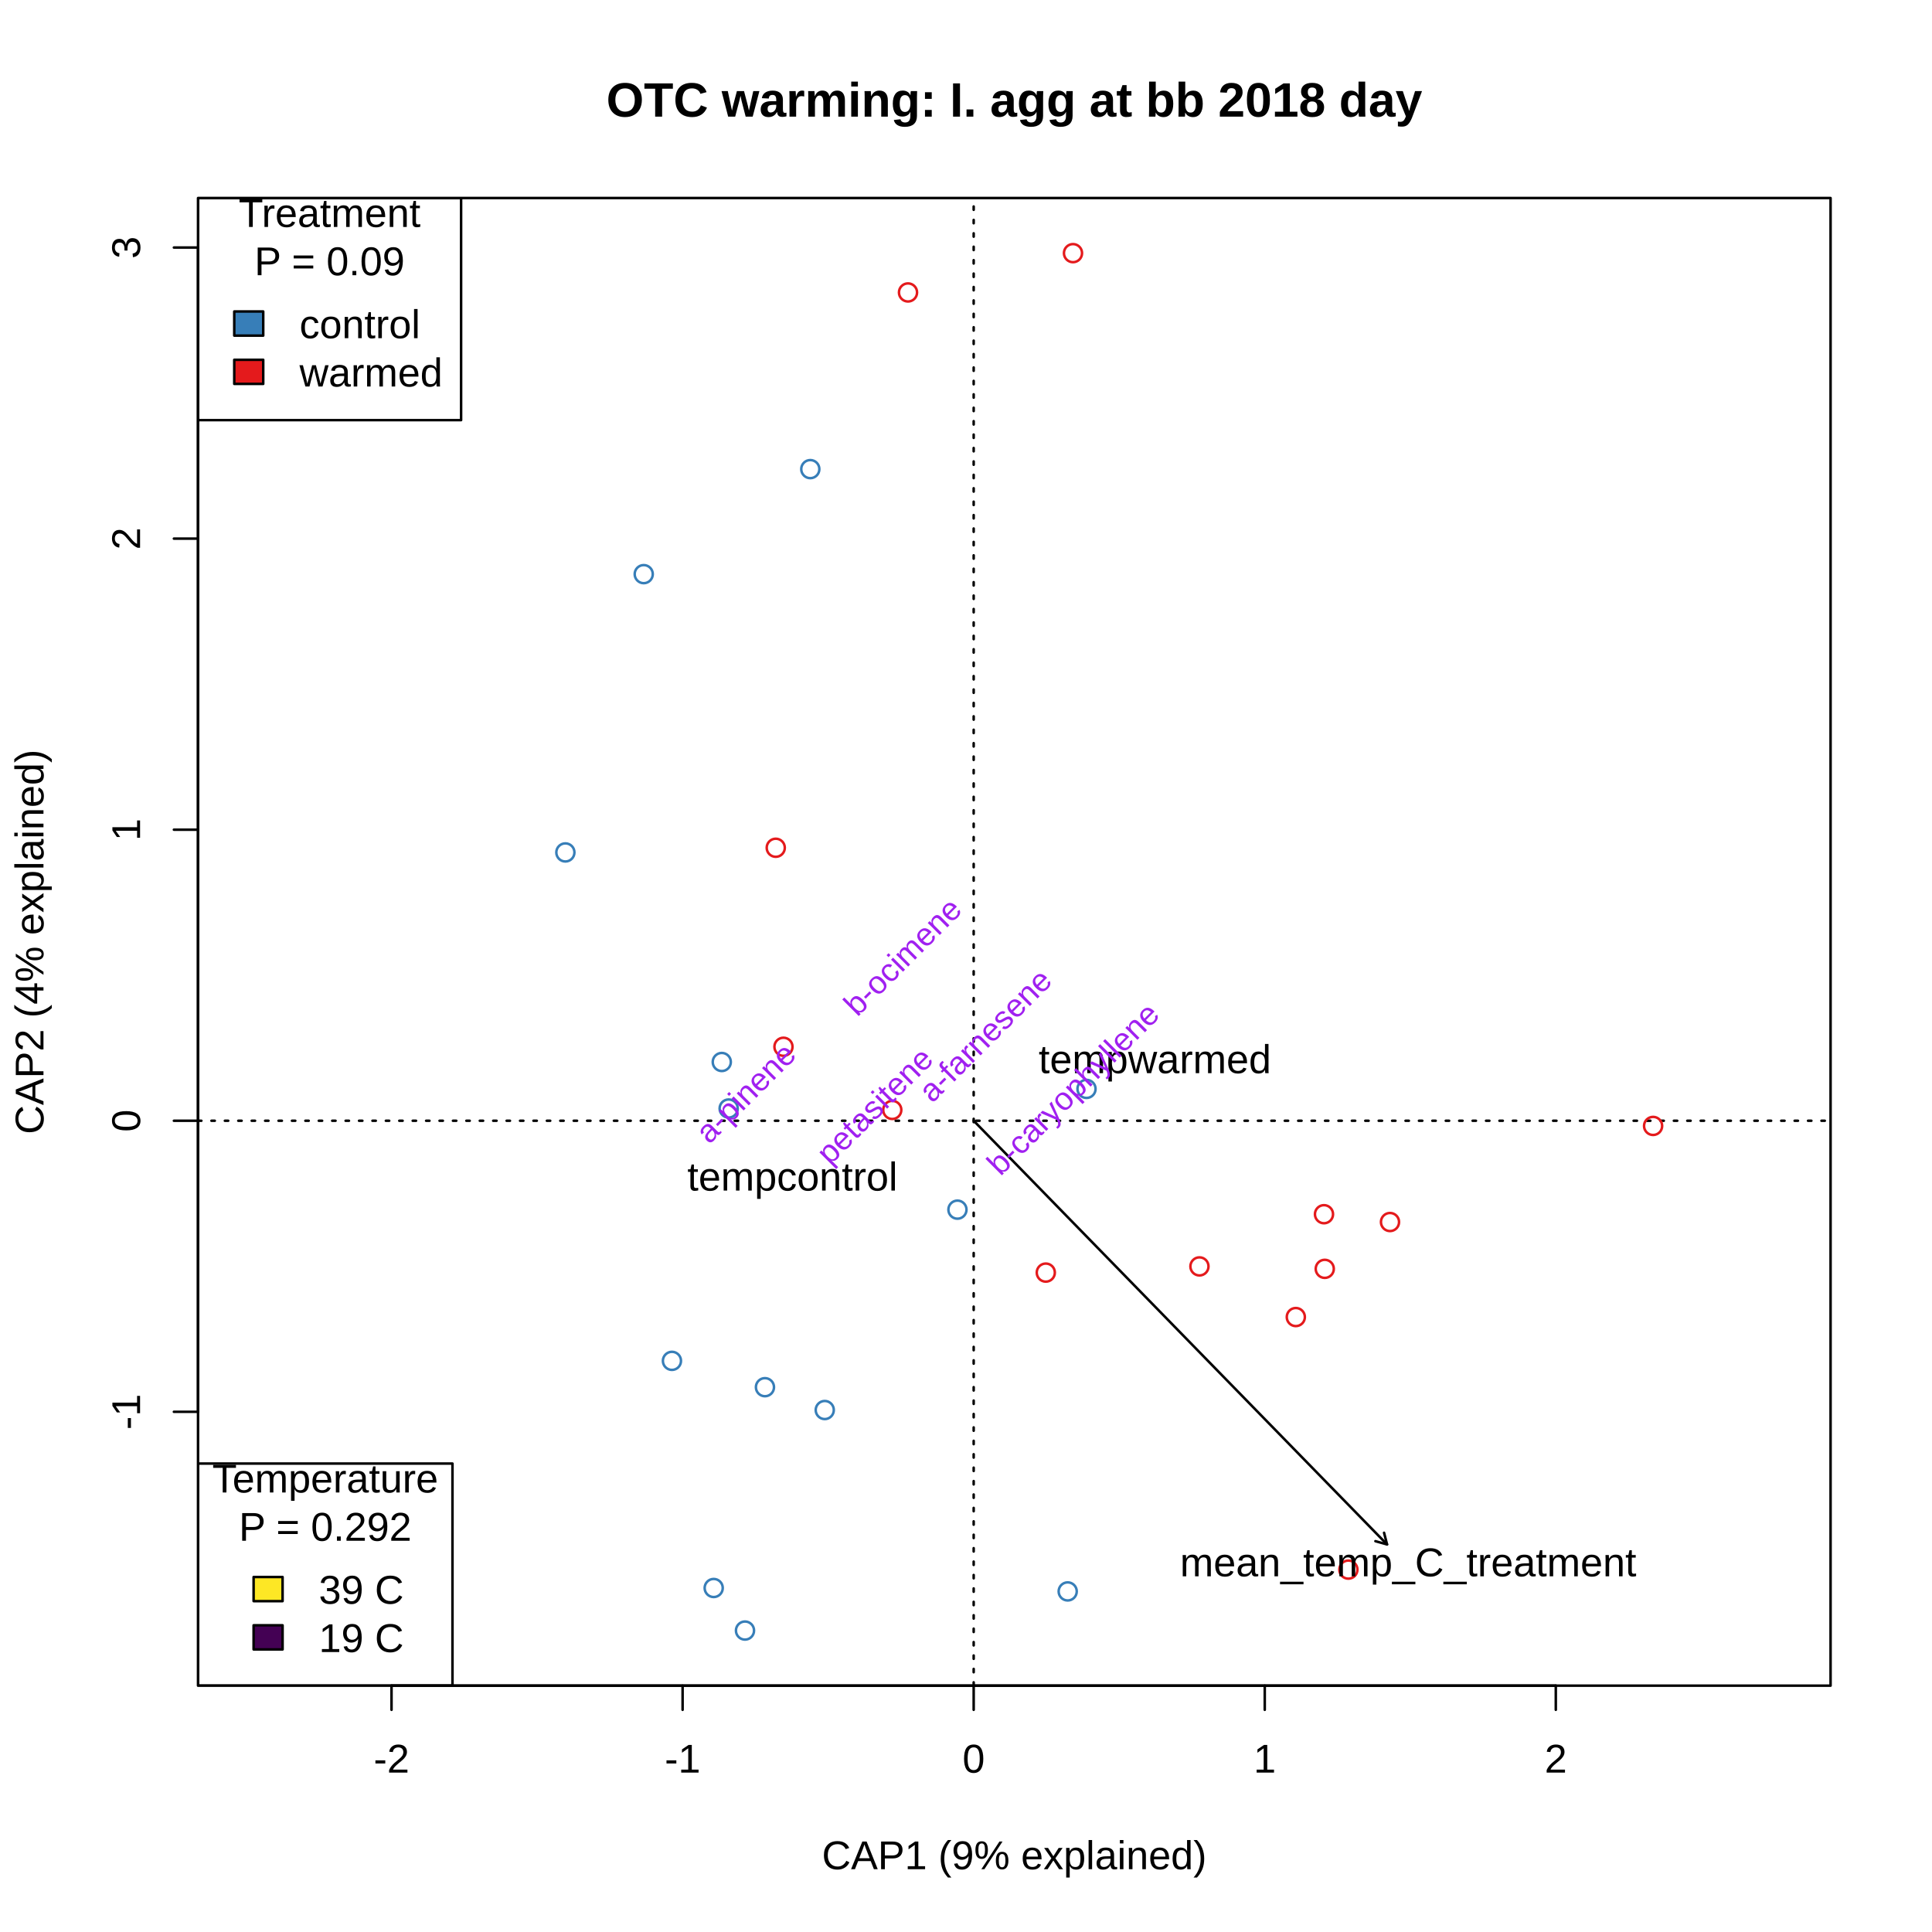
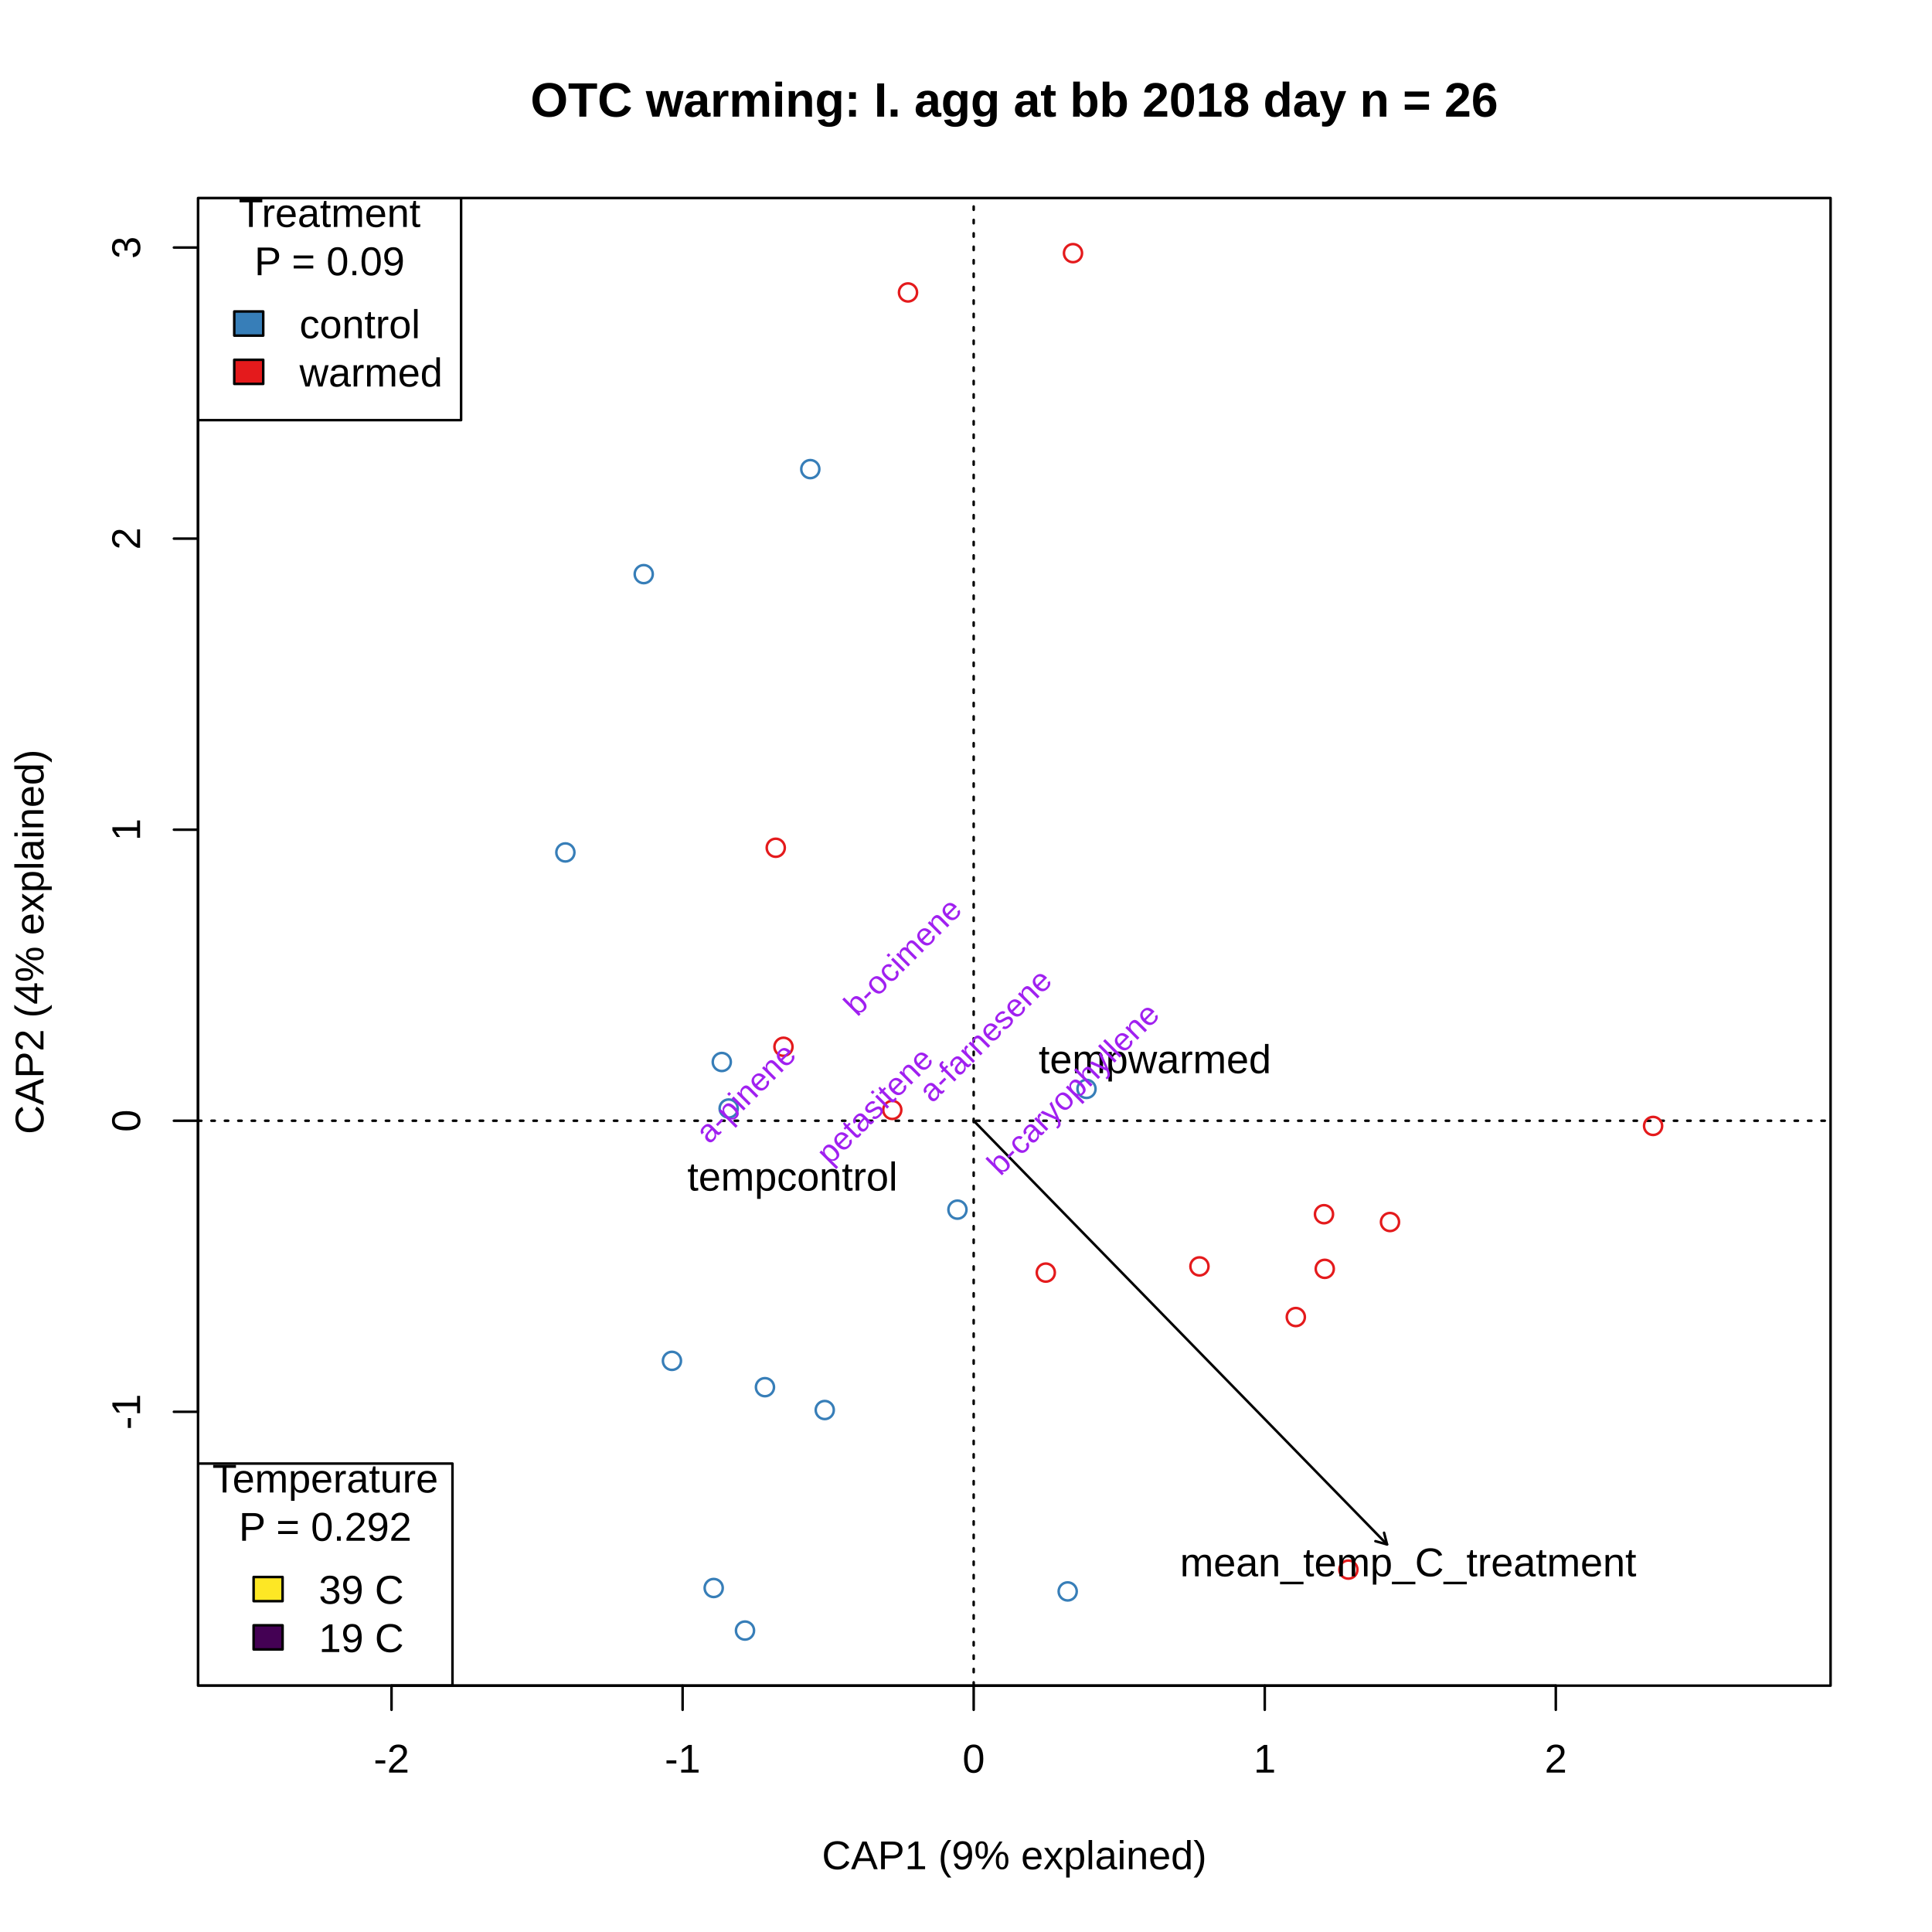
<svg xmlns="http://www.w3.org/2000/svg" class="svglite" width="576.00pt" height="576.00pt" viewBox="0 0 576.00 576.00">
  <defs>
    <style type="text/css">
    .svglite line, .svglite polyline, .svglite polygon, .svglite path, .svglite rect, .svglite circle {
      fill: none;
      stroke: #000000;
      stroke-linecap: round;
      stroke-linejoin: round;
      stroke-miterlimit: 10.00;
    }
    .svglite text {
      white-space: pre;
    }
  </style>
  </defs>
  <rect width="100%" height="100%" style="stroke: none; fill: #FFFFFF;" />
  <defs>
    <clipPath id="cpMC4wMHw1NzYuMDB8MC4wMHw1NzYuMDA=">
      <rect x="0.00" y="0.00" width="576.00" height="576.00" />
    </clipPath>
  </defs>
  <g clip-path="url(#cpMC4wMHw1NzYuMDB8MC4wMHw1NzYuMDA=)">
    <line x1="116.73" y1="502.56" x2="463.84" y2="502.56" style="stroke-width: 0.75;" />
    <line x1="116.73" y1="502.56" x2="116.73" y2="509.76" style="stroke-width: 0.75;" />
    <line x1="203.51" y1="502.56" x2="203.51" y2="509.76" style="stroke-width: 0.75;" />
    <line x1="290.29" y1="502.56" x2="290.29" y2="509.76" style="stroke-width: 0.75;" />
    <line x1="377.07" y1="502.56" x2="377.07" y2="509.76" style="stroke-width: 0.75;" />
    <line x1="463.84" y1="502.56" x2="463.84" y2="509.76" style="stroke-width: 0.75;" />
    <text x="116.73" y="528.48" text-anchor="middle" style="font-size: 12.00px; font-family: &quot;Arial&quot;;">-2</text>
    <text x="203.51" y="528.48" text-anchor="middle" style="font-size: 12.00px; font-family: &quot;Arial&quot;;">-1</text>
    <text x="290.29" y="528.48" text-anchor="middle" style="font-size: 12.00px; font-family: &quot;Arial&quot;;">0</text>
    <text x="377.07" y="528.48" text-anchor="middle" style="font-size: 12.00px; font-family: &quot;Arial&quot;;">1</text>
    <text x="463.84" y="528.48" text-anchor="middle" style="font-size: 12.00px; font-family: &quot;Arial&quot;;">2</text>
    <line x1="59.04" y1="420.91" x2="59.04" y2="73.80" style="stroke-width: 0.75;" />
    <line x1="59.04" y1="420.91" x2="51.84" y2="420.91" style="stroke-width: 0.75;" />
    <line x1="59.04" y1="334.14" x2="51.84" y2="334.14" style="stroke-width: 0.75;" />
    <line x1="59.04" y1="247.36" x2="51.84" y2="247.36" style="stroke-width: 0.75;" />
    <line x1="59.04" y1="160.58" x2="51.84" y2="160.58" style="stroke-width: 0.75;" />
    <line x1="59.04" y1="73.80" x2="51.84" y2="73.80" style="stroke-width: 0.75;" />
    <text transform="translate(41.76,420.91) rotate(-90)" text-anchor="middle" style="font-size: 12.00px; font-family: &quot;Arial&quot;;">-1</text>
    <text transform="translate(41.76,334.14) rotate(-90)" text-anchor="middle" style="font-size: 12.00px; font-family: &quot;Arial&quot;;">0</text>
    <text transform="translate(41.76,247.36) rotate(-90)" text-anchor="middle" style="font-size: 12.00px; font-family: &quot;Arial&quot;;">1</text>
    <text transform="translate(41.76,160.58) rotate(-90)" text-anchor="middle" style="font-size: 12.00px; font-family: &quot;Arial&quot;;">2</text>
    <text transform="translate(41.76,73.80) rotate(-90)" text-anchor="middle" style="font-size: 12.00px; font-family: &quot;Arial&quot;;">3</text>
    <polygon points="59.04,502.56 545.76,502.56 545.76,59.04 59.04,59.04 " style="stroke-width: 0.75;" />
    <text x="302.40" y="557.28" text-anchor="middle" style="font-size: 12.00px; font-family: &quot;Arial&quot;;">CAP1 (9% explained)</text>
    <text transform="translate(12.96,280.80) rotate(-90)" text-anchor="middle" style="font-size: 12.00px; font-family: &quot;Arial&quot;;">CAP2 (4% explained)</text>
  </g>
  <defs>
    <clipPath id="cpNTkuMDR8NTQ1Ljc2fDU5LjA0fDUwMi41Ng==">
      <rect x="59.04" y="59.04" width="486.72" height="443.52" />
    </clipPath>
  </defs>
  <g clip-path="url(#cpNTkuMDR8NTQ1Ljc2fDU5LjA0fDUwMi41Ng==)">
    <line x1="59.04" y1="334.14" x2="545.76" y2="334.14" style="stroke-width: 0.75; stroke-dasharray: 1.00,3.00;" />
    <line x1="290.29" y1="502.56" x2="290.29" y2="59.04" style="stroke-width: 0.75; stroke-dasharray: 1.00,3.00;" />
  </g>
  <g clip-path="url(#cpMC4wMHw1NzYuMDB8MC4wMHw1NzYuMDA=)">
-     <text x="302.40" y="34.77" text-anchor="middle" style="font-size: 14.40px; font-weight: bold; font-family: &quot;Arial&quot;;">OTC warming: I. agg at bb 2018 day</text>
+     <text x="302.40" y="34.77" text-anchor="middle" style="font-size: 14.40px; font-weight: bold; font-family: &quot;Arial&quot;;">OTC warming: I. agg at bb 2018 day n = 26</text>
  </g>
  <g clip-path="url(#cpNTkuMDR8NTQ1Ljc2fDU5LjA0fDUwMi41Ng==)">
    <rect x="59.04" y="59.04" width="78.43" height="66.22" style="stroke-width: 0.75;" />
    <rect x="69.84" y="92.86" width="8.64" height="7.20" style="stroke-width: 0.75; fill: #377EB8;" />
    <rect x="69.84" y="107.26" width="8.64" height="7.20" style="stroke-width: 0.75; fill: #E41A1C;" />
    <text x="98.26" y="67.66" text-anchor="middle" style="font-size: 12.00px; font-family: &quot;Arial&quot;;">Treatment </text>
    <text x="98.26" y="82.06" text-anchor="middle" style="font-size: 12.00px; font-family: &quot;Arial&quot;;">P = 0.09</text>
    <text x="89.28" y="100.83" style="font-size: 12.00px; font-family: &quot;Arial&quot;;">control</text>
    <text x="89.28" y="115.23" style="font-size: 12.00px; font-family: &quot;Arial&quot;;">warmed</text>
    <rect x="59.04" y="436.34" width="75.86" height="66.22" style="stroke-width: 0.75;" />
    <rect x="75.61" y="470.16" width="8.64" height="7.20" style="stroke-width: 0.75; fill: #FDE725;" />
    <rect x="75.61" y="484.56" width="8.64" height="7.20" style="stroke-width: 0.75; fill: #440154;" />
    <text x="96.97" y="444.96" text-anchor="middle" style="font-size: 12.00px; font-family: &quot;Arial&quot;;">Temperature </text>
    <text x="96.97" y="459.36" text-anchor="middle" style="font-size: 12.00px; font-family: &quot;Arial&quot;;">P = 0.292</text>
    <text x="95.05" y="478.13" style="font-size: 12.00px; font-family: &quot;Arial&quot;;">39  C</text>
    <text x="95.05" y="492.53" style="font-size: 12.00px; font-family: &quot;Arial&quot;;">19  C</text>
    <circle cx="168.56" cy="254.14" r="2.70" style="stroke-width: 0.75; stroke: #377EB8;" />
    <circle cx="215.19" cy="316.62" r="2.70" style="stroke-width: 0.75; stroke: #377EB8;" />
    <circle cx="212.78" cy="473.44" r="2.70" style="stroke-width: 0.75; stroke: #377EB8;" />
    <circle cx="241.58" cy="139.86" r="2.70" style="stroke-width: 0.75; stroke: #377EB8;" />
    <circle cx="217.24" cy="330.49" r="2.70" style="stroke-width: 0.75; stroke: #377EB8;" />
    <circle cx="285.45" cy="360.64" r="2.70" style="stroke-width: 0.75; stroke: #377EB8;" />
    <circle cx="200.33" cy="405.72" r="2.70" style="stroke-width: 0.75; stroke: #377EB8;" />
    <circle cx="222.11" cy="486.13" r="2.70" style="stroke-width: 0.75; stroke: #377EB8;" />
    <circle cx="228.06" cy="413.57" r="2.70" style="stroke-width: 0.75; stroke: #377EB8;" />
    <circle cx="323.93" cy="324.64" r="2.70" style="stroke-width: 0.75; stroke: #377EB8;" />
    <circle cx="191.92" cy="171.17" r="2.70" style="stroke-width: 0.75; stroke: #377EB8;" />
    <circle cx="318.32" cy="474.46" r="2.70" style="stroke-width: 0.75; stroke: #377EB8;" />
    <circle cx="245.89" cy="420.38" r="2.70" style="stroke-width: 0.75; stroke: #377EB8;" />
    <circle cx="231.28" cy="252.75" r="2.70" style="stroke-width: 0.75; stroke: #E41A1C;" />
    <circle cx="266.02" cy="330.91" r="2.70" style="stroke-width: 0.75; stroke: #E41A1C;" />
    <circle cx="402.00" cy="467.96" r="2.70" style="stroke-width: 0.75; stroke: #E41A1C;" />
    <circle cx="357.60" cy="377.56" r="2.70" style="stroke-width: 0.75; stroke: #E41A1C;" />
    <circle cx="492.85" cy="335.68" r="2.70" style="stroke-width: 0.75; stroke: #E41A1C;" />
    <circle cx="414.41" cy="364.33" r="2.70" style="stroke-width: 0.75; stroke: #E41A1C;" />
    <circle cx="233.58" cy="312.08" r="2.70" style="stroke-width: 0.75; stroke: #E41A1C;" />
    <circle cx="270.71" cy="87.19" r="2.70" style="stroke-width: 0.75; stroke: #E41A1C;" />
    <circle cx="311.79" cy="379.41" r="2.70" style="stroke-width: 0.75; stroke: #E41A1C;" />
    <circle cx="394.96" cy="378.29" r="2.70" style="stroke-width: 0.75; stroke: #E41A1C;" />
    <circle cx="319.90" cy="75.47" r="2.70" style="stroke-width: 0.75; stroke: #E41A1C;" />
    <circle cx="394.73" cy="362.00" r="2.70" style="stroke-width: 0.75; stroke: #E41A1C;" />
    <circle cx="386.33" cy="392.66" r="2.70" style="stroke-width: 0.75; stroke: #E41A1C;" />
    <text x="236.26" y="354.95" text-anchor="middle" style="font-size: 12.00px; font-family: &quot;Arial&quot;;">tempcontrol</text>
    <text x="344.32" y="319.95" text-anchor="middle" style="font-size: 12.00px; font-family: &quot;Arial&quot;;">tempwarmed</text>
    <line x1="290.29" y1="334.14" x2="413.53" y2="460.45" style="stroke-width: 0.75;" />
    <polyline points="410.06,459.48 413.53,460.45 412.64,456.97 " style="stroke-width: 0.75;" />
    <text x="419.83" y="469.95" text-anchor="middle" style="font-size: 12.00px; font-family: &quot;Arial&quot;;">mean_temp_C_treatment</text>
    <text transform="translate(296.04,310.97) rotate(-45)" text-anchor="middle" style="font-size: 9.60px;fill: #A020F0; font-family: &quot;Arial&quot;;">a-farnesene</text>
    <text transform="translate(296.93,321.95) rotate(-45)" text-anchor="middle" style="font-size: 9.60px;fill: none; font-family: &quot;Arial&quot;;">b-myrcene</text>
    <text transform="translate(271.42,287.51) rotate(-45)" text-anchor="middle" style="font-size: 9.60px;fill: #A020F0; font-family: &quot;Arial&quot;;">b-ocimene</text>
    <text transform="translate(292.16,336.01) rotate(-45)" text-anchor="middle" style="font-size: 9.60px;fill: none; font-family: &quot;Arial&quot;;">g-terpinene</text>
    <text transform="translate(224.65,328.13) rotate(-45)" text-anchor="middle" style="font-size: 9.60px;fill: #A020F0; font-family: &quot;Arial&quot;;">a-pinene</text>
    <text transform="translate(304.04,329.24) rotate(-45)" text-anchor="middle" style="font-size: 9.60px;fill: none; font-family: &quot;Arial&quot;;">bergamotene</text>
    <text transform="translate(296.29,337.34) rotate(-45)" text-anchor="middle" style="font-size: 9.60px;fill: none; font-family: &quot;Arial&quot;;">(3E)-4,8-dimethylnona-1,3,7-triene</text>
    <text transform="translate(291.31,336.63) rotate(-45)" text-anchor="middle" style="font-size: 9.60px;fill: none; font-family: &quot;Arial&quot;;">2-hexyldecan-1-ol</text>
    <text transform="translate(296.22,331.89) rotate(-45)" text-anchor="middle" style="font-size: 9.60px;fill: none; font-family: &quot;Arial&quot;;">(1R,2R)-cyclooctane-1,2-diol</text>
    <text transform="translate(291.60,331.76) rotate(-45)" text-anchor="middle" style="font-size: 9.60px;fill: none; font-family: &quot;Arial&quot;;">(1Z,4Z,7Z)-1,5,9,9-tetramethylcycloundeca-1,4,7-triene</text>
    <text transform="translate(296.05,329.96) rotate(-45)" text-anchor="middle" style="font-size: 9.60px;fill: none; font-family: &quot;Arial&quot;;">(E)-hex-2-enal</text>
    <text transform="translate(290.14,337.70) rotate(-45)" text-anchor="middle" style="font-size: 9.60px;fill: none; font-family: &quot;Arial&quot;;">(Z)-3-methylundec-2-ene</text>
    <text transform="translate(303.56,336.21) rotate(-45)" text-anchor="middle" style="font-size: 9.60px;fill: none; font-family: &quot;Arial&quot;;">(2E)-2,7-dimethylocta-2,6-dien-1-ol</text>
    <text transform="translate(289.47,335.11) rotate(-45)" text-anchor="middle" style="font-size: 9.60px;fill: none; font-family: &quot;Arial&quot;;">(E)-hex-3-en-1-ol</text>
    <text transform="translate(280.07,338.24) rotate(-45)" text-anchor="middle" style="font-size: 9.60px;fill: none; font-family: &quot;Arial&quot;;">[(E)-hex-3-enyl] acetate</text>
    <text transform="translate(292.16,336.01) rotate(-45)" text-anchor="middle" style="font-size: 9.60px;fill: none; font-family: &quot;Arial&quot;;">pseudoionone</text>
    <text transform="translate(292.16,336.01) rotate(-45)" text-anchor="middle" style="font-size: 9.60px;fill: none; font-family: &quot;Arial&quot;;">methyl benzoate</text>
    <text transform="translate(322.22,326.89) rotate(-45)" text-anchor="middle" style="font-size: 9.60px;fill: #A020F0; font-family: &quot;Arial&quot;;">b-caryophyllene</text>
    <text transform="translate(279.89,336.70) rotate(-45)" text-anchor="middle" style="font-size: 9.60px;fill: none; font-family: &quot;Arial&quot;;">[(Z)-hex-3-enyl] butanoate</text>
    <text transform="translate(290.78,338.26) rotate(-45)" text-anchor="middle" style="font-size: 9.60px;fill: none; font-family: &quot;Arial&quot;;">nonyl prop-1-en-2-yl carbonate</text>
    <text transform="translate(291.48,335.33) rotate(-45)" text-anchor="middle" style="font-size: 9.60px;fill: none; font-family: &quot;Arial&quot;;">a-copaene</text>
    <text transform="translate(288.92,337.29) rotate(-45)" text-anchor="middle" style="font-size: 9.60px;fill: none; font-family: &quot;Arial&quot;;">nonylcyclopropane</text>
    <text transform="translate(297.16,336.57) rotate(-45)" text-anchor="middle" style="font-size: 9.60px;fill: none; font-family: &quot;Arial&quot;;">4,6-dimethyldodecane</text>
    <text transform="translate(293.49,336.99) rotate(-45)" text-anchor="middle" style="font-size: 9.60px;fill: none; font-family: &quot;Arial&quot;;">a-terpineol</text>
    <text transform="translate(296.54,335.17) rotate(-45)" text-anchor="middle" style="font-size: 9.60px;fill: none; font-family: &quot;Arial&quot;;">linalool</text>
    <text transform="translate(278.27,342.00) rotate(-45)" text-anchor="middle" style="font-size: 9.60px;fill: none; font-family: &quot;Arial&quot;;">2,4,6-trimethyloctane</text>
    <text transform="translate(296.78,334.16) rotate(-45)" text-anchor="middle" style="font-size: 9.60px;fill: none; font-family: &quot;Arial&quot;;">3,5-dimethyloctane</text>
    <text transform="translate(302.89,340.17) rotate(-45)" text-anchor="middle" style="font-size: 9.60px;fill: none; font-family: &quot;Arial&quot;;">octanoic acid</text>
    <text transform="translate(292.16,336.01) rotate(-45)" text-anchor="middle" style="font-size: 9.60px;fill: none; font-family: &quot;Arial&quot;;">2-O-(2-ethylhexyl) 1-O-(4-methylpentyl) oxalate</text>
    <text transform="translate(263.10,331.94) rotate(-45)" text-anchor="middle" style="font-size: 9.60px;fill: #A020F0; font-family: &quot;Arial&quot;;">petasitene</text>
    <text transform="translate(288.75,331.63) rotate(-45)" text-anchor="middle" style="font-size: 9.60px;fill: none; font-family: &quot;Arial&quot;;">trans-a-bergamotene</text>
    <text transform="translate(285.81,338.67) rotate(-45)" text-anchor="middle" style="font-size: 9.60px;fill: none; font-family: &quot;Arial&quot;;">2-methylundecane</text>
    <text transform="translate(292.16,336.01) rotate(-45)" text-anchor="middle" style="font-size: 9.60px;fill: none; font-family: &quot;Arial&quot;;">2-phenylacetonitrile</text>
    <text transform="translate(292.16,336.01) rotate(-45)" text-anchor="middle" style="font-size: 9.60px;fill: none; font-family: &quot;Arial&quot;;">3-methylbutanal oxime</text>
  </g>
</svg>
